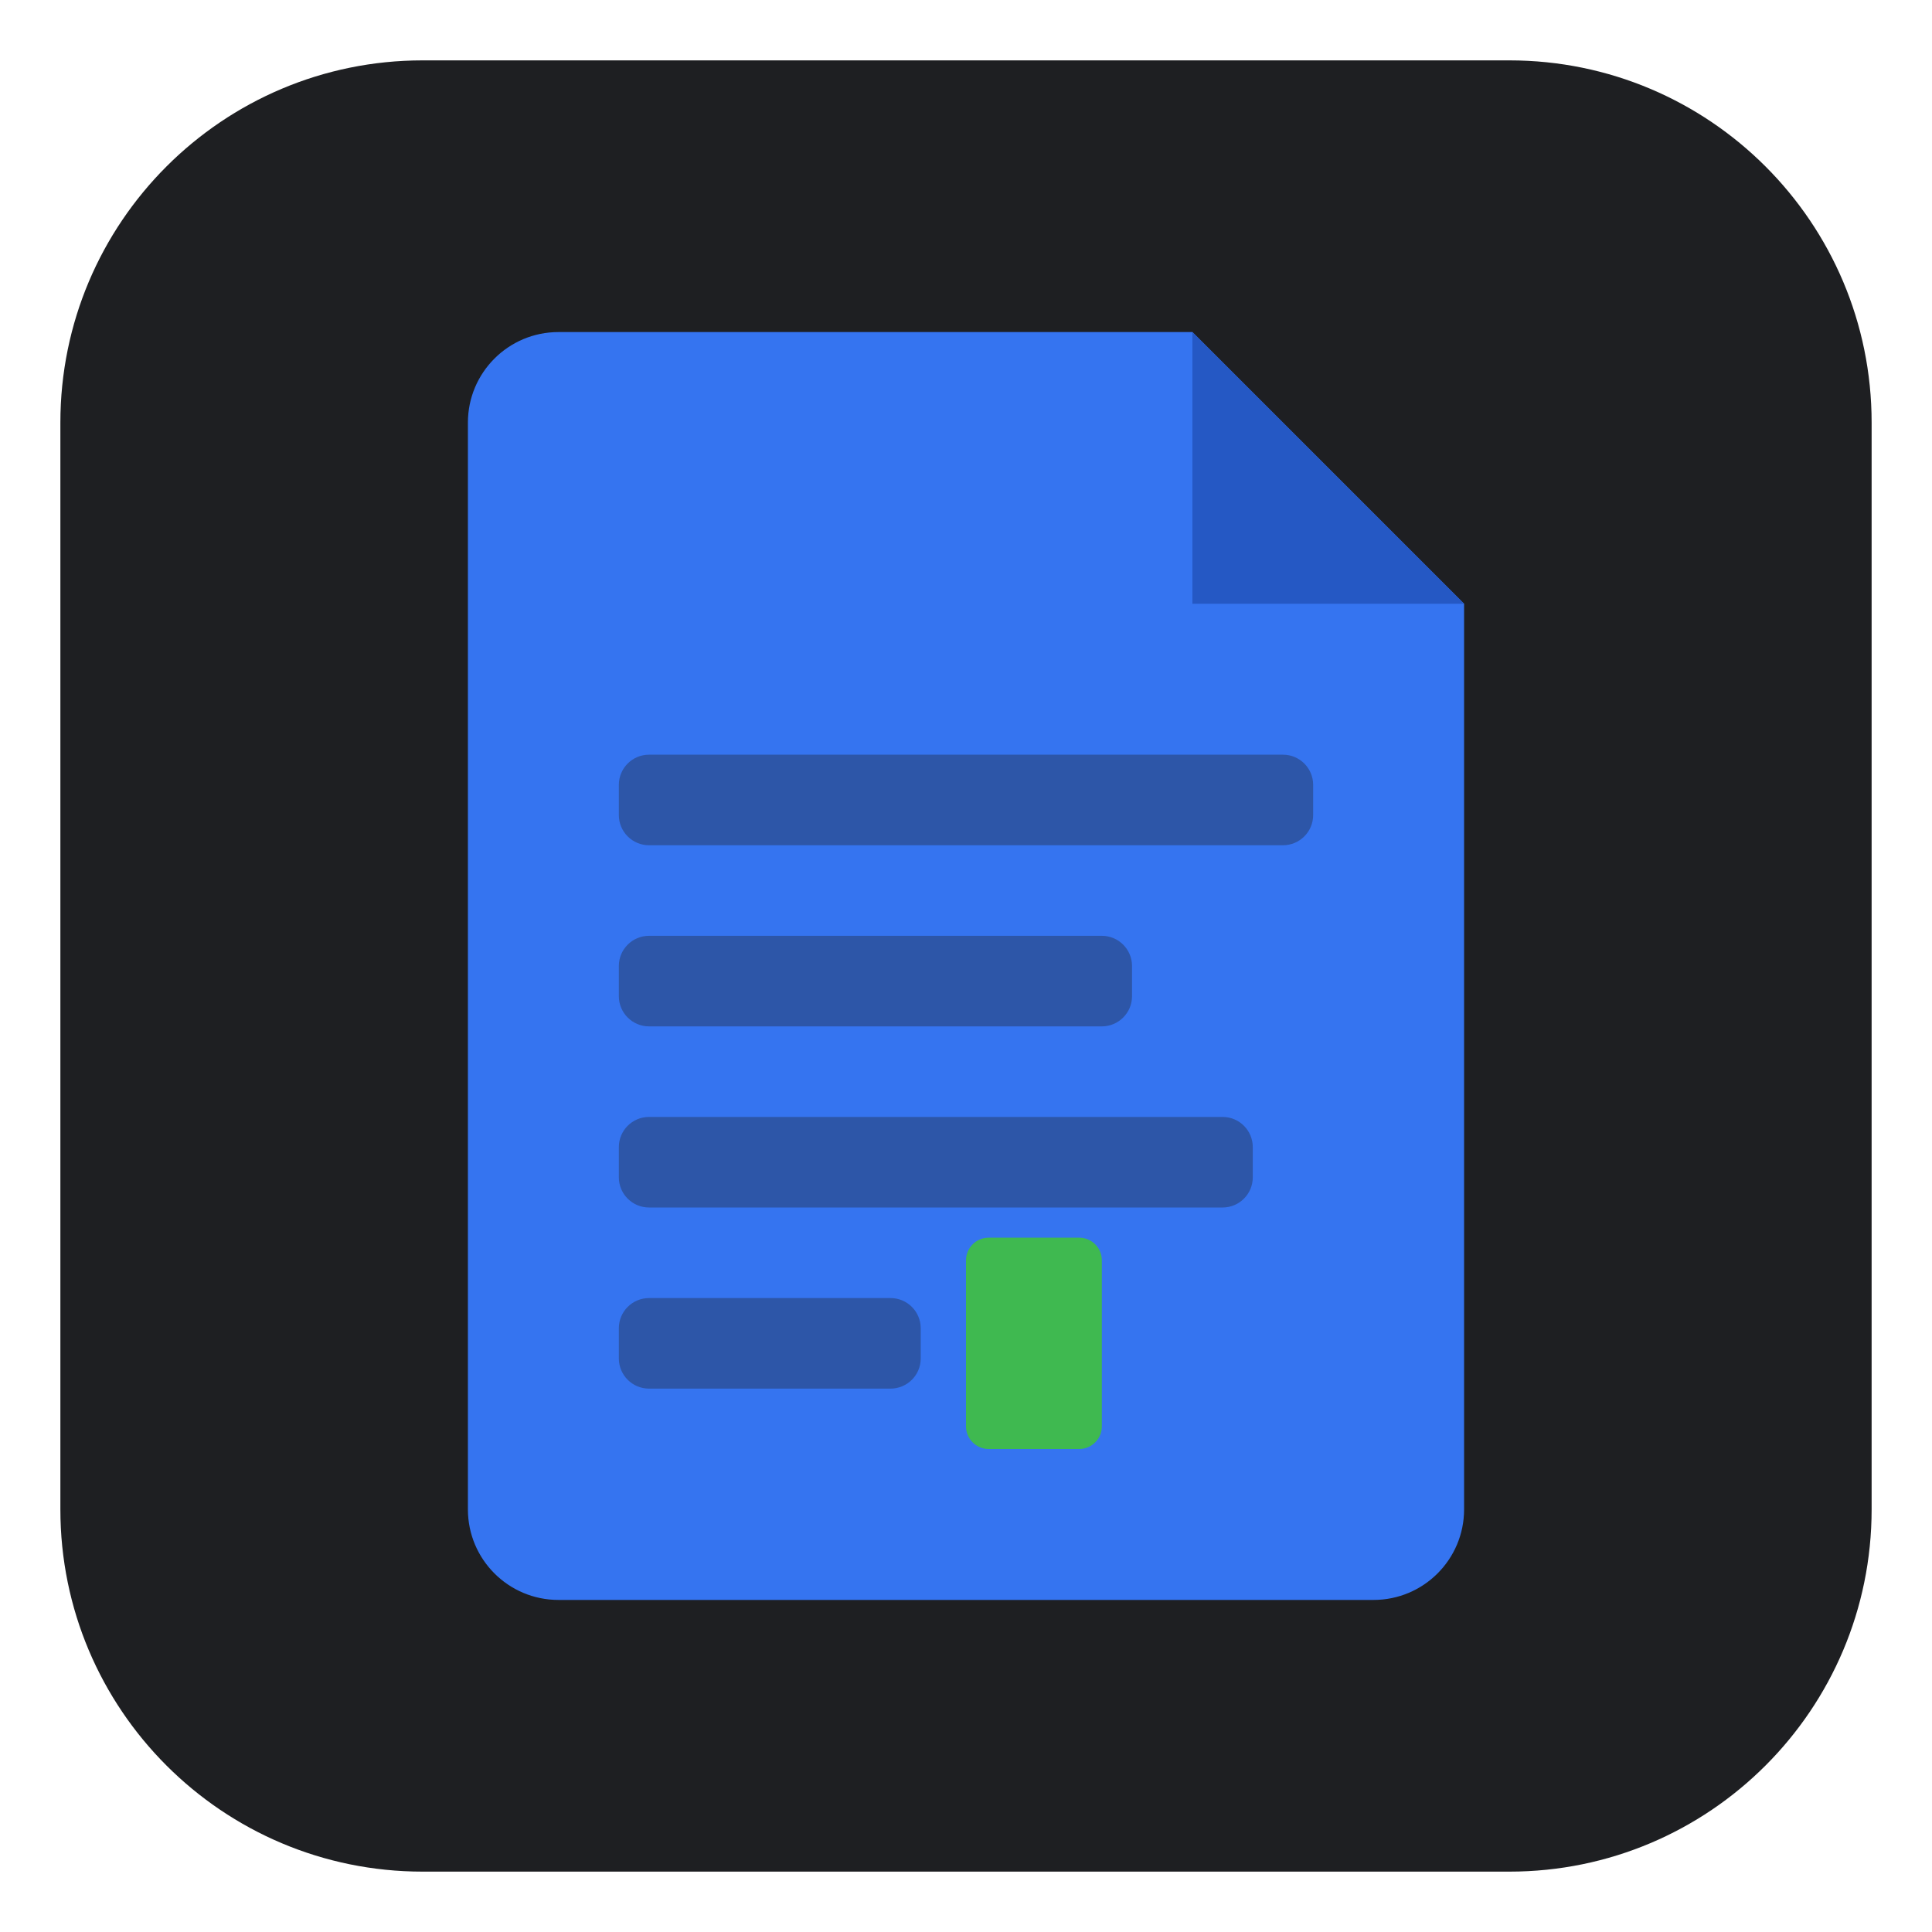
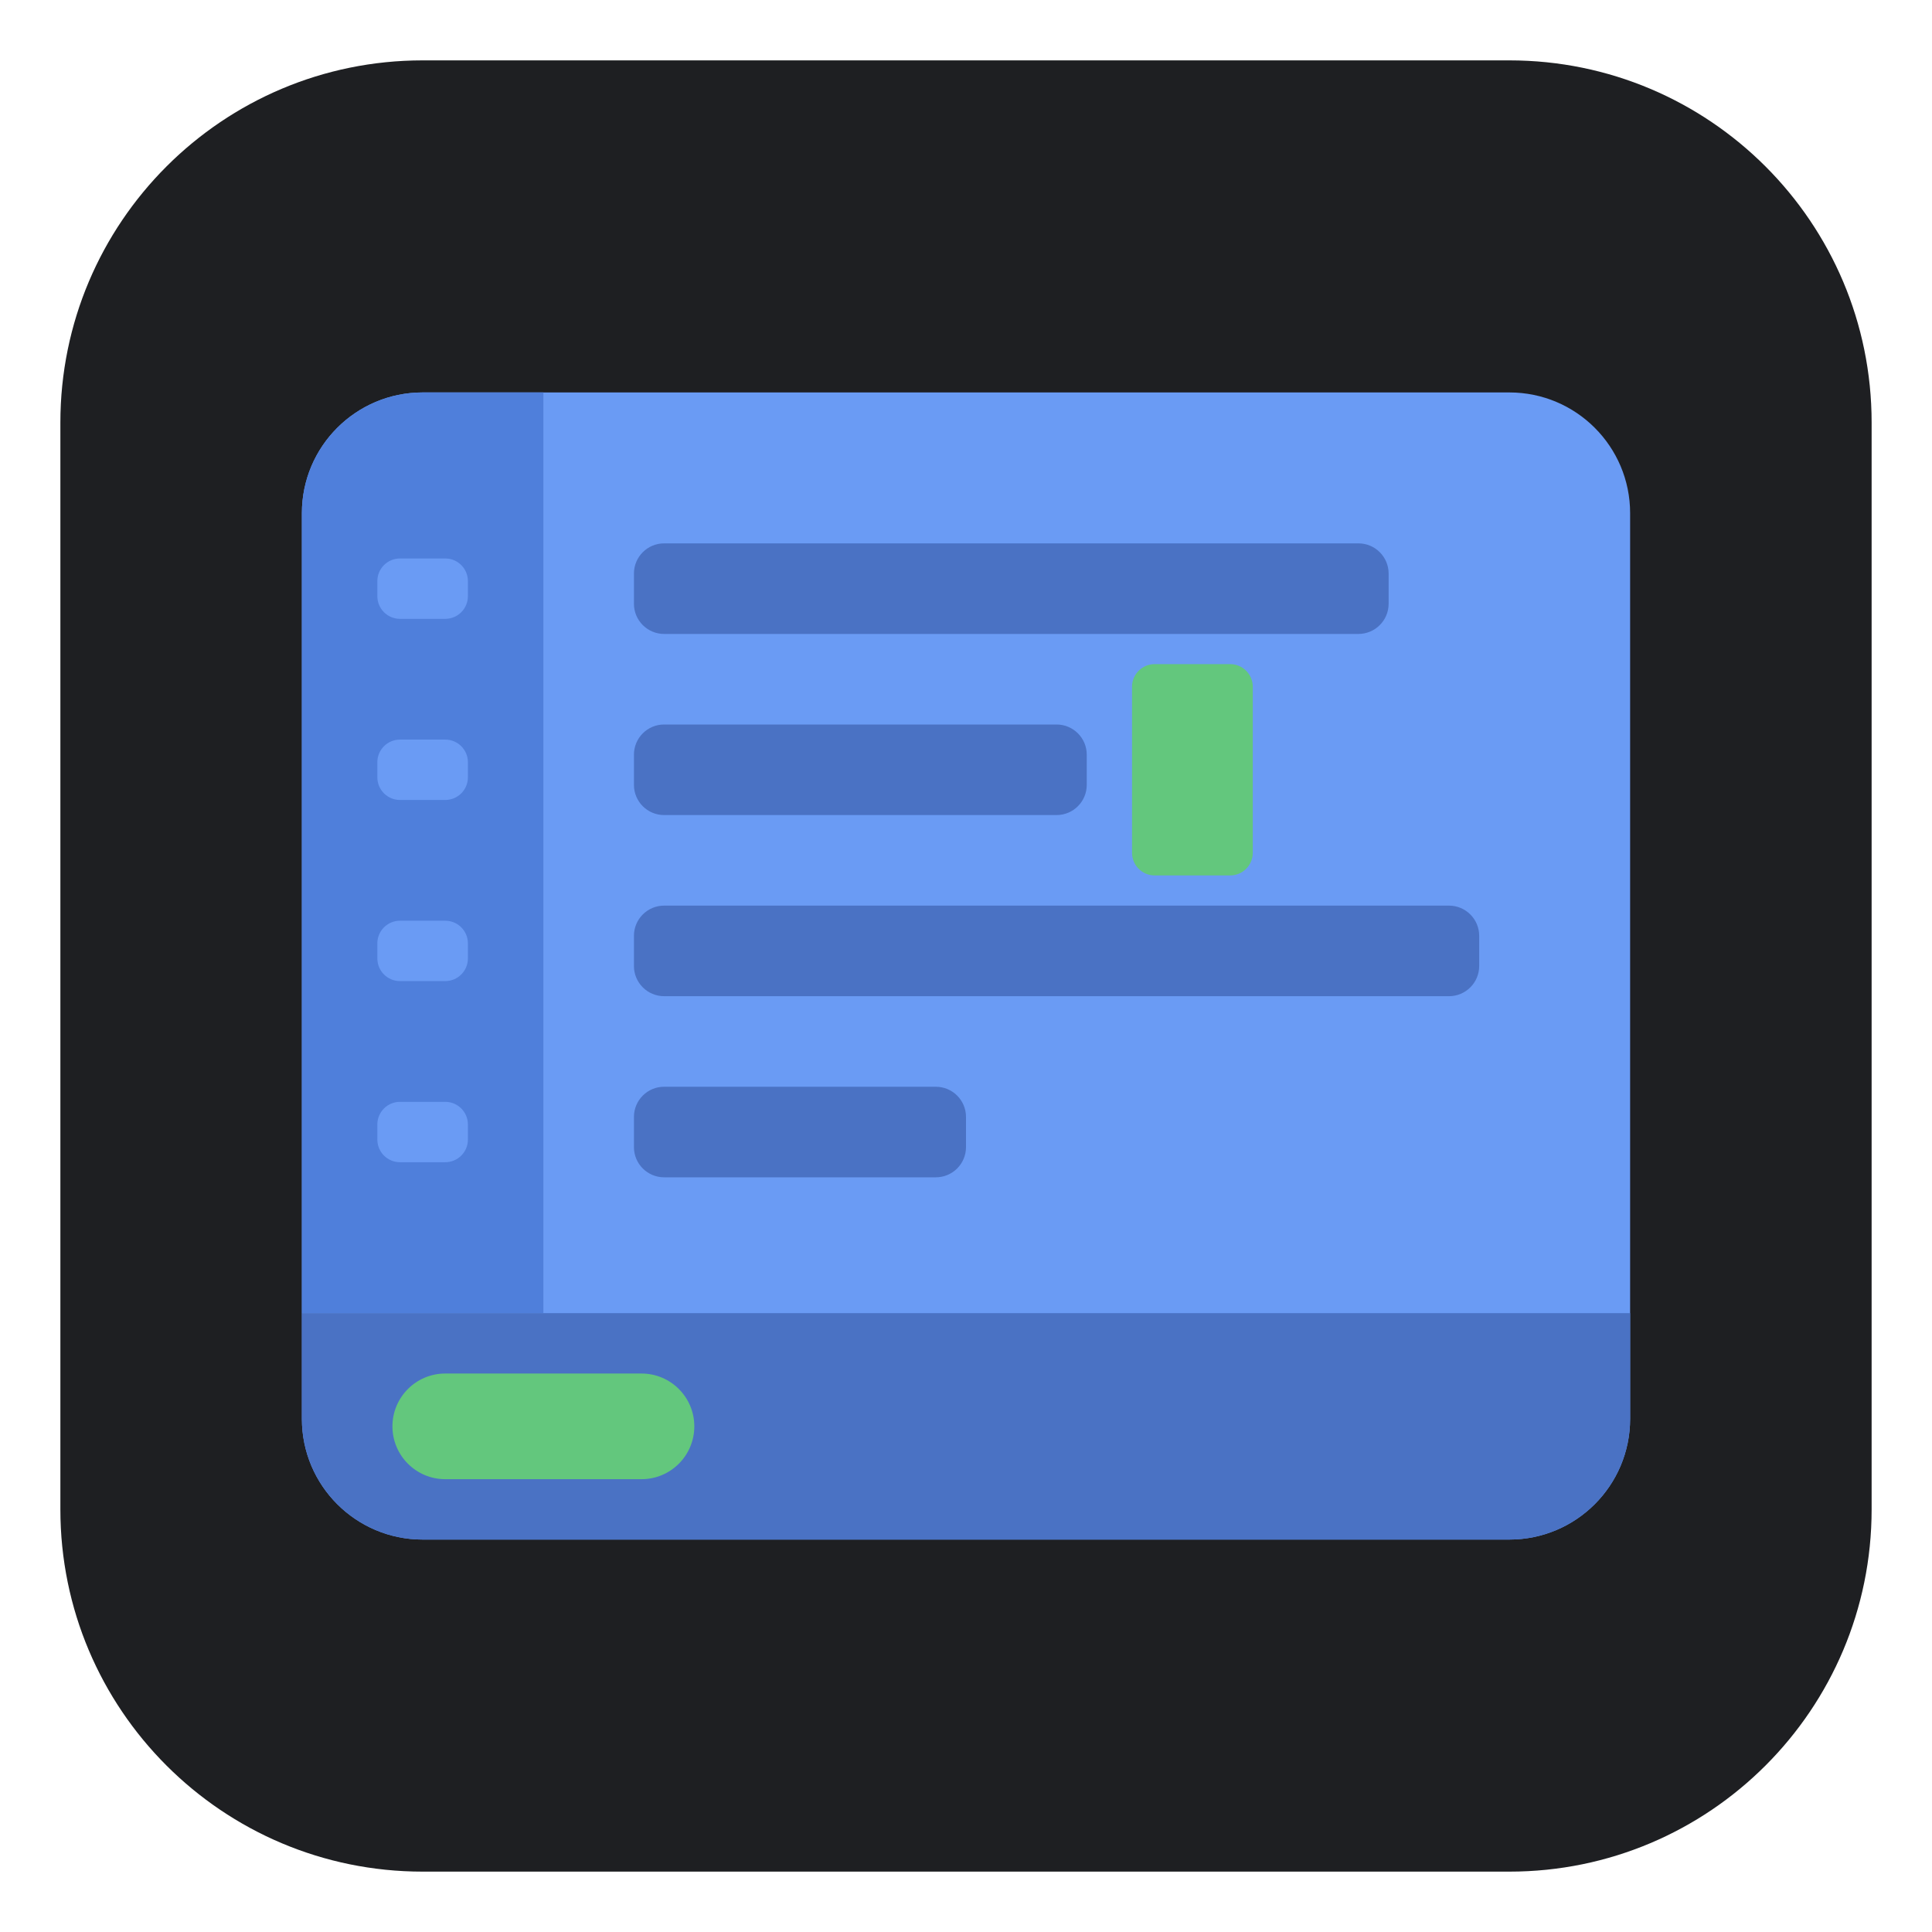
<svg xmlns="http://www.w3.org/2000/svg" width="256" height="256" viewBox="0 0 256 256">
  <rect x="8" y="8" width="240" height="240" rx="48" fill="#1E1F22" />
-   <path d="M74 44H158L194 80V200A12 12 0 0 1 182 212H74A12 12 0 0 1 62 200V56A12 12 0 0 1 74 44Z" fill="#3574F0" />
-   <path d="M158 44V80H194Z" fill="#2558C4" />
-   <rect x="82" y="100" width="92" height="12" rx="4" fill="#2D56A8" />
-   <rect x="82" y="124" width="68" height="12" rx="4" fill="#2D56A8" />
-   <rect x="82" y="148" width="84" height="12" rx="4" fill="#2D56A8" />
-   <rect x="82" y="172" width="40" height="12" rx="4" fill="#2D56A8" />
-   <rect x="128" y="164" width="18" height="28" rx="3" fill="#3FB950" />
+   <rect x="40" y="52" width="176" height="152" rx="16" fill="#6A9BF4" />
+   <path d="M56 52H72V174H40V68A16 16 0 0 1 56 52Z" fill="#4F7FDB" />
+   <path d="M40 174H216V188A16 16 0 0 1 200 204H56A16 16 0 0 1 40 188Z" fill="#4A72C4" />
+   <rect x="52" y="182" width="40" height="14" rx="7" fill="#63C77D" />
+   <rect x="50" y="74" width="12" height="8" rx="3" fill="#6A9BF4" />
+   <rect x="50" y="98" width="12" height="8" rx="3" fill="#6A9BF4" />
+   <rect x="50" y="122" width="12" height="8" rx="3" fill="#6A9BF4" />
+   <rect x="50" y="146" width="12" height="8" rx="3" fill="#6A9BF4" />
+   <rect x="84" y="72" width="100" height="12" rx="4" fill="#4A72C4" />
+   <rect x="84" y="96" width="60" height="12" rx="4" fill="#4A72C4" />
+   <rect x="84" y="120" width="112" height="12" rx="4" fill="#4A72C4" />
+   <rect x="84" y="144" width="44" height="12" rx="4" fill="#4A72C4" />
+   <rect x="150" y="88" width="16" height="28" rx="3" fill="#63C77D" />
</svg>
